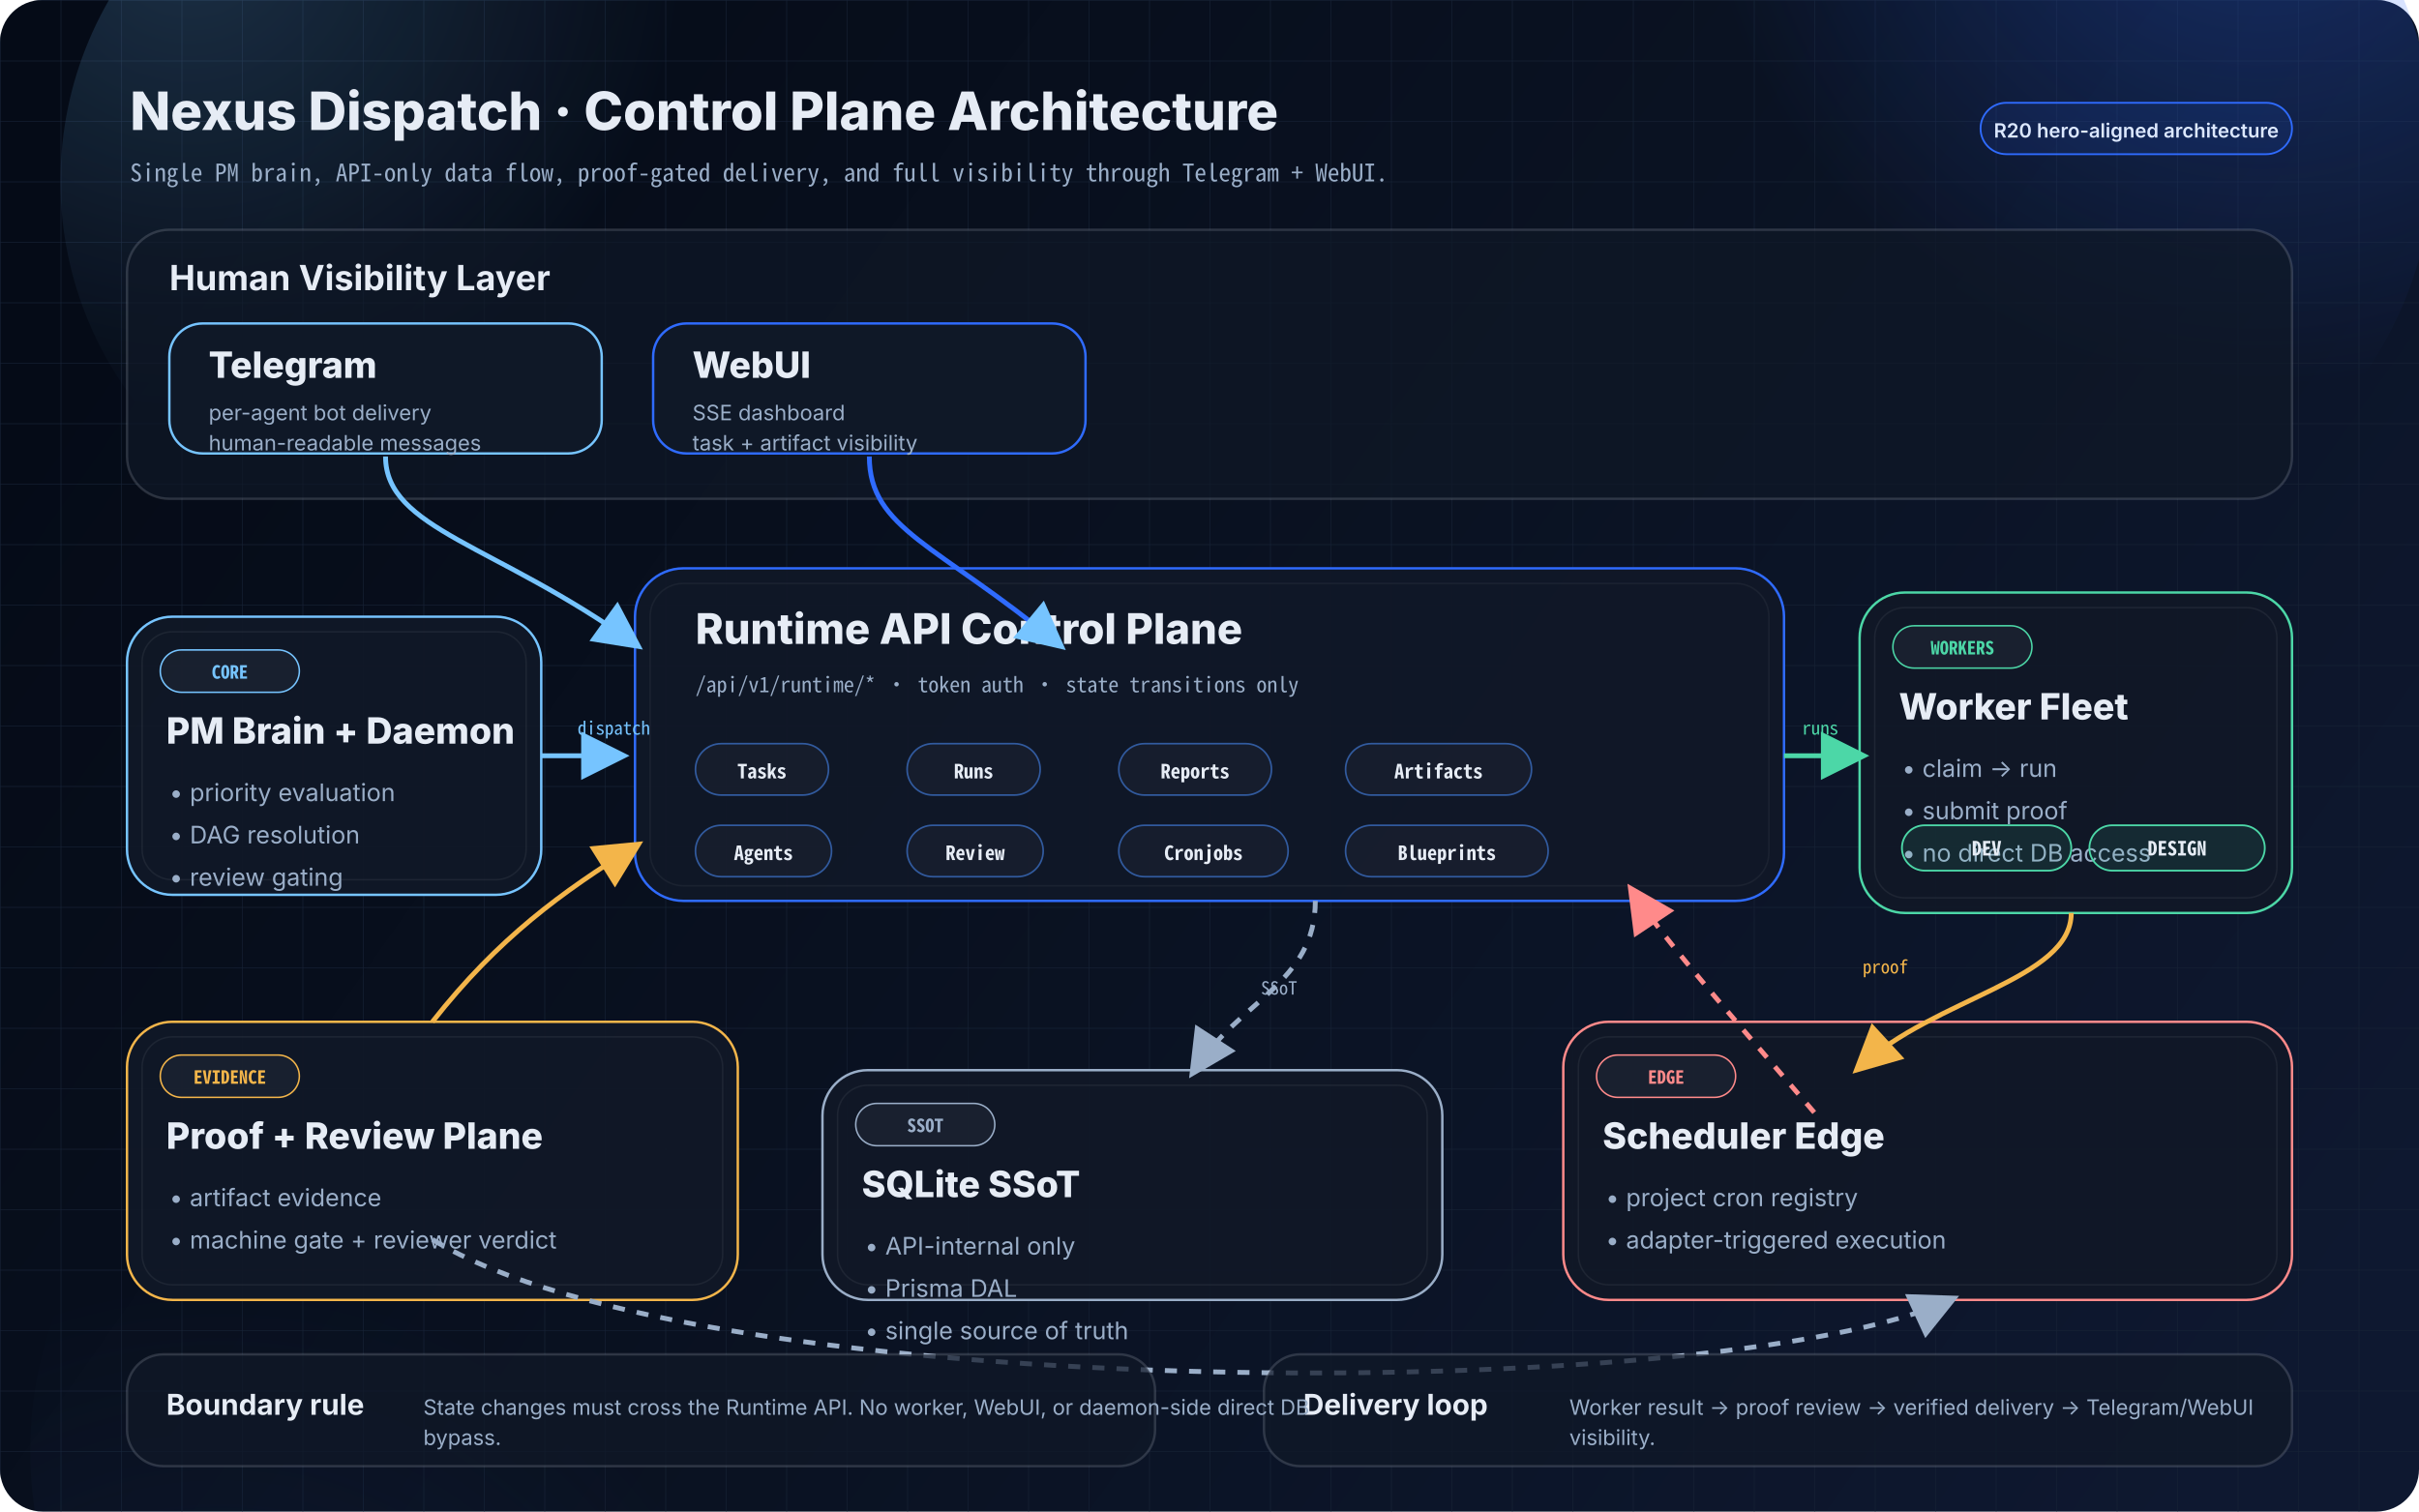
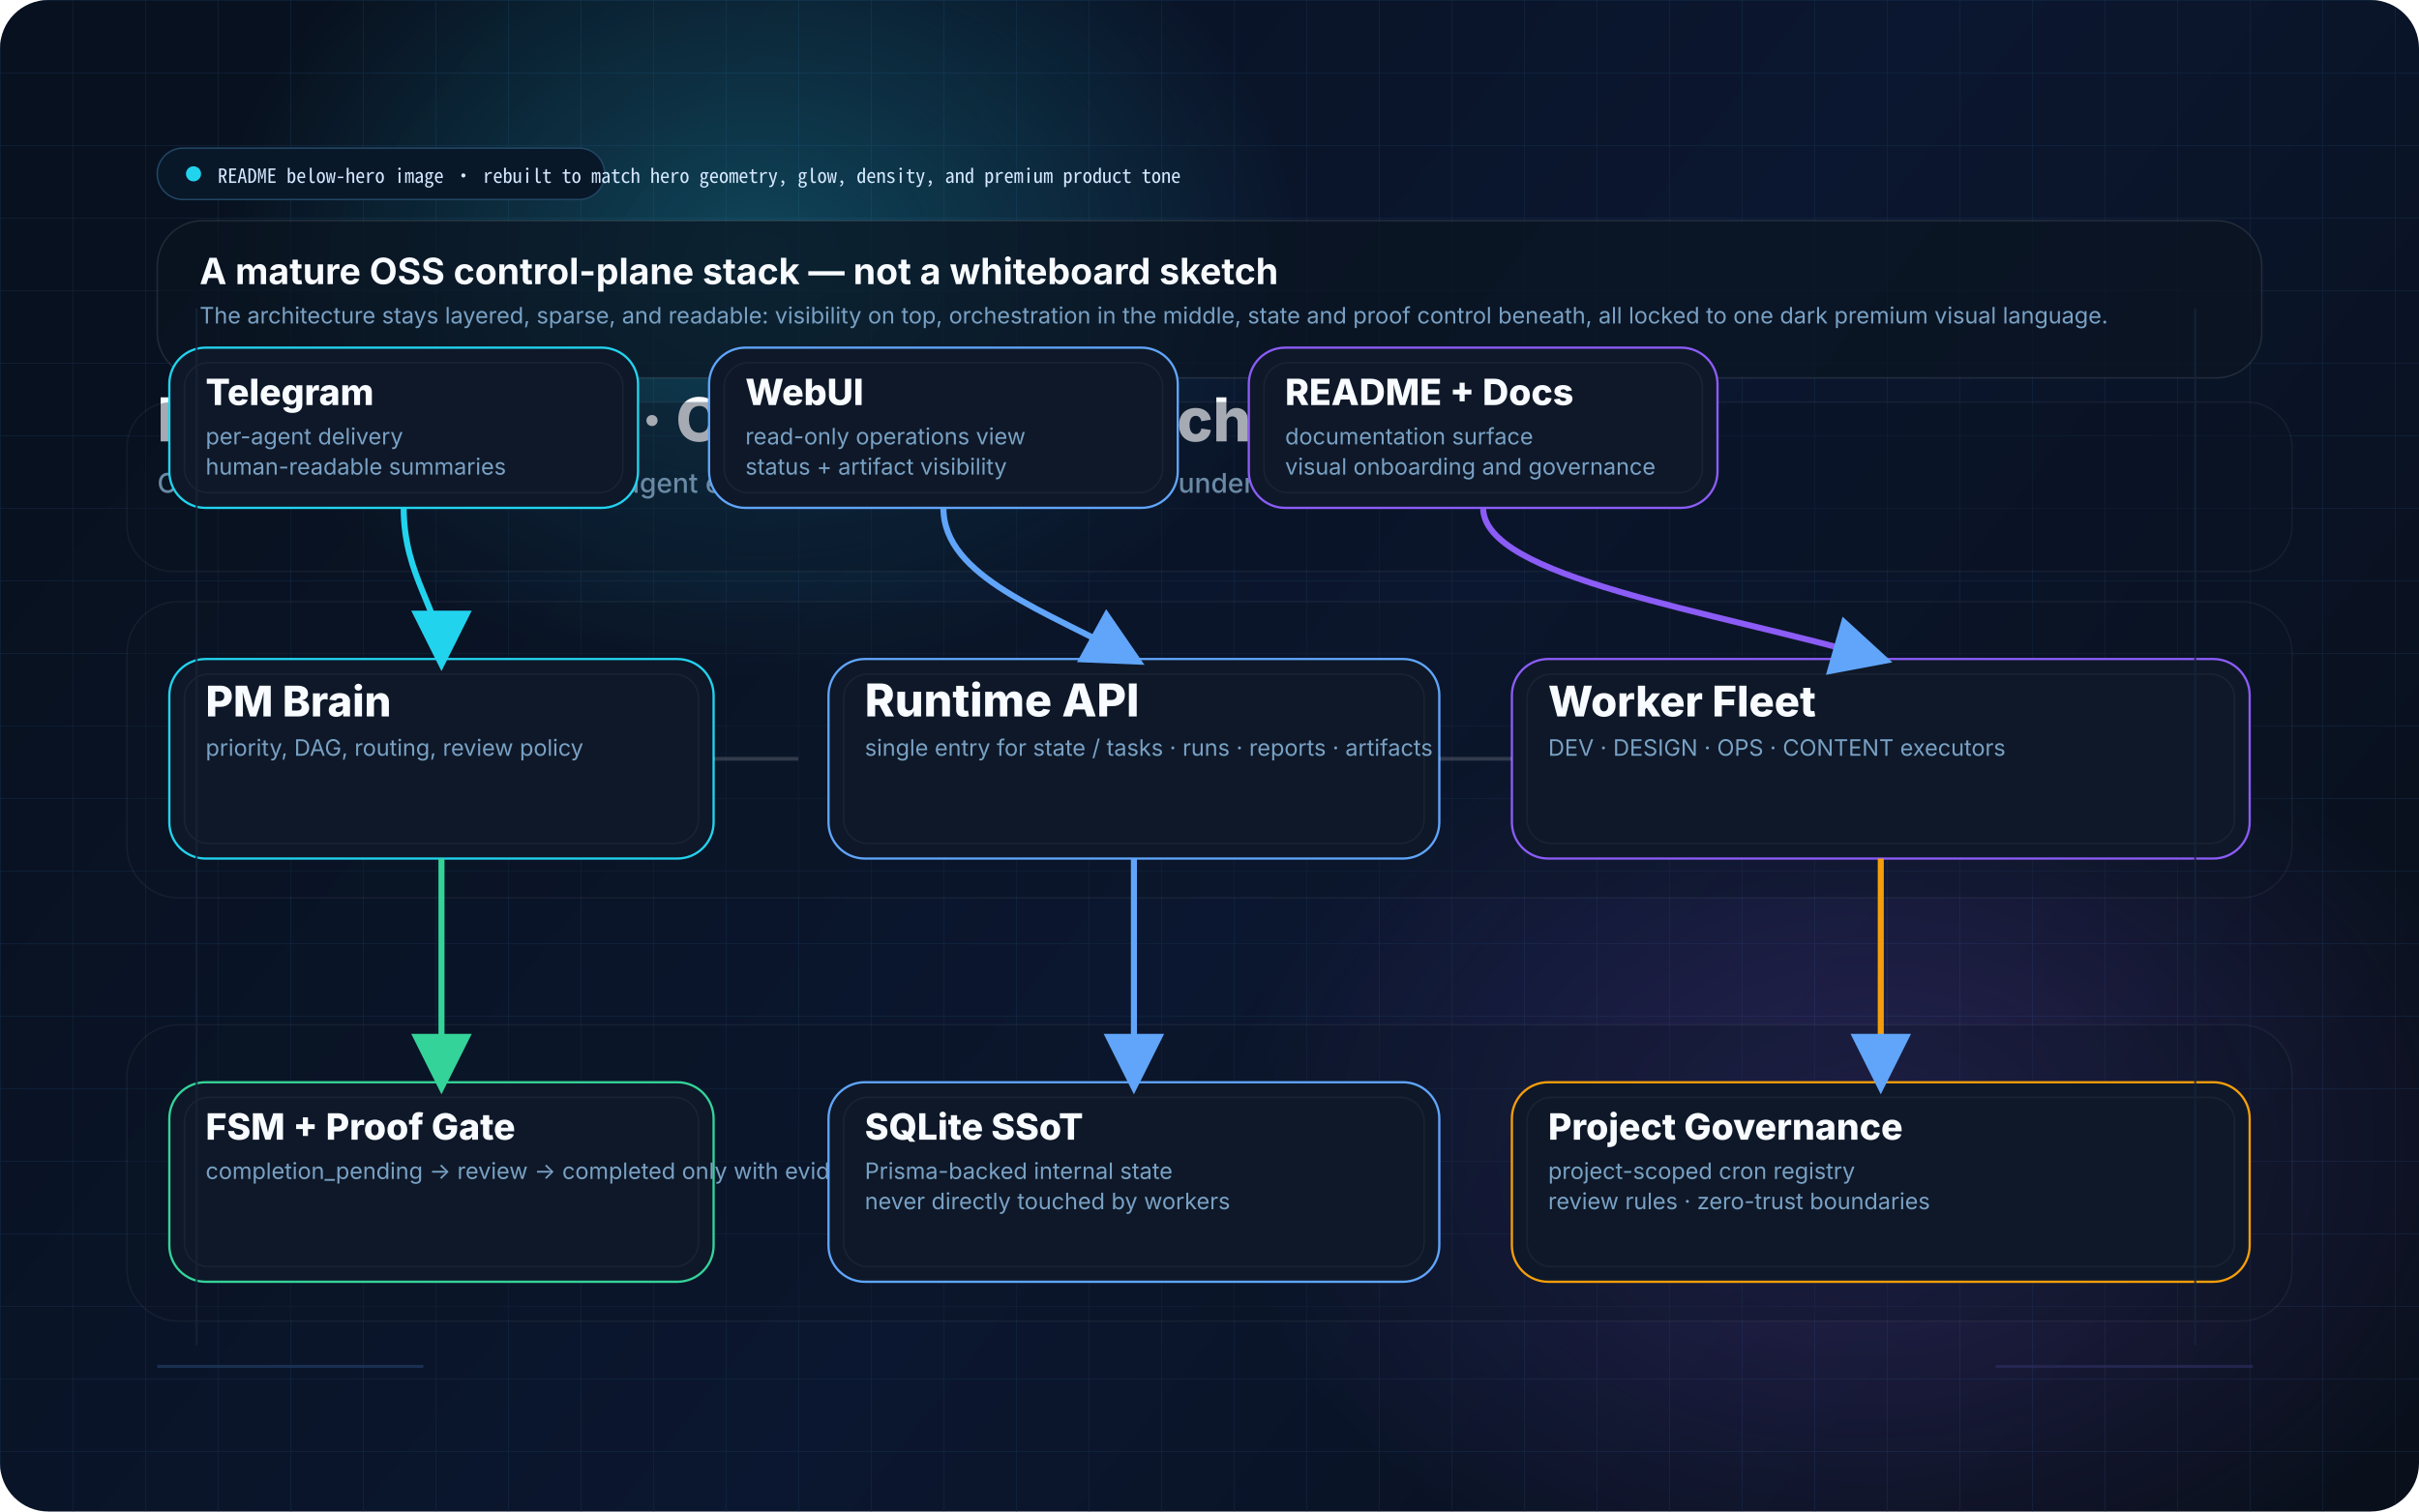
<svg xmlns="http://www.w3.org/2000/svg" width="1600" height="1000" viewBox="0 0 1600 1000" fill="none">
  <defs>
-     <linearGradient id="bgGrad" x1="180" y1="40" x2="1480" y2="960" gradientUnits="userSpaceOnUse">
-       <stop stop-color="#050B17" />
-       <stop offset="0.5" stop-color="#0A1222" />
-       <stop offset="1" stop-color="#0E1830" />
+     <linearGradient id="bg" x1="220" y1="40" x2="1380" y2="960" gradientUnits="userSpaceOnUse">
+       <stop stop-color="#08111F" />
+       <stop offset="0.55" stop-color="#0B1730" />
+       <stop offset="1" stop-color="#09101C" />
    </linearGradient>
-     <radialGradient id="glowBlue" cx="78%" cy="8%" r="72%">
-       <stop offset="0%" stop-color="rgba(47,107,255,0.32)" />
-       <stop offset="100%" stop-color="rgba(47,107,255,0)" />
+     <radialGradient id="glowCyan" cx="0" cy="0" r="1" gradientUnits="userSpaceOnUse" gradientTransform="translate(500 170) rotate(90) scale(280 360)">
+       <stop stop-color="#22D3EE" stop-opacity="0.26" />
+       <stop offset="1" stop-color="#22D3EE" stop-opacity="0" />
    </radialGradient>
-     <radialGradient id="glowCyan" cx="18%" cy="16%" r="68%">
-       <stop offset="0%" stop-color="rgba(118,196,255,0.20)" />
-       <stop offset="100%" stop-color="rgba(118,196,255,0)" />
+     <radialGradient id="glowViolet" cx="0" cy="0" r="1" gradientUnits="userSpaceOnUse" gradientTransform="translate(1240 760) rotate(90) scale(320 430)">
+       <stop stop-color="#8B5CF6" stop-opacity="0.22" />
+       <stop offset="1" stop-color="#8B5CF6" stop-opacity="0" />
    </radialGradient>
-     <radialGradient id="glowBottom" cx="24%" cy="100%" r="72%">
-       <stop offset="0%" stop-color="rgba(49,90,158,0.15)" />
-       <stop offset="100%" stop-color="rgba(49,90,158,0)" />
-     </radialGradient>
-     <pattern id="grid" width="40" height="40" patternUnits="userSpaceOnUse">
-       <path d="M 40 0 L 0 0 0 40" fill="none" stroke="#162235" stroke-width="0.8" />
+     <pattern id="grid" width="48" height="48" patternUnits="userSpaceOnUse">
+       <path d="M48 0H0V48" stroke="#17304D" stroke-width="1" stroke-opacity="0.55" />
    </pattern>
-     <filter id="softGlow" x="-50%" y="-50%" width="200%" height="200%">
-       <feGaussianBlur stdDeviation="18" result="blur" />
-       <feMerge>
-         <feMergeNode in="blur" />
-         <feMergeNode in="SourceGraphic" />
-       </feMerge>
-     </filter>
+     <marker id="arrowCyan" markerWidth="10" markerHeight="10" refX="8" refY="5" orient="auto">
+       <path d="M0 0L10 5L0 10Z" fill="#22D3EE" />
+     </marker>
    <marker id="arrowBlue" markerWidth="10" markerHeight="10" refX="8" refY="5" orient="auto">
-       <path d="M0 0L10 5L0 10Z" fill="#76C4FF" />
+       <path d="M0 0L10 5L0 10Z" fill="#60A5FA" />
    </marker>
    <marker id="arrowGreen" markerWidth="10" markerHeight="10" refX="8" refY="5" orient="auto">
-       <path d="M0 0L10 5L0 10Z" fill="#4CD7A7" />
-     </marker>
-     <marker id="arrowAmber" markerWidth="10" markerHeight="10" refX="8" refY="5" orient="auto">
-       <path d="M0 0L10 5L0 10Z" fill="#F3B54A" />
-     </marker>
-     <marker id="arrowRose" markerWidth="10" markerHeight="10" refX="8" refY="5" orient="auto">
-       <path d="M0 0L10 5L0 10Z" fill="#FF8A8A" />
-     </marker>
-     <marker id="arrowSlate" markerWidth="10" markerHeight="10" refX="8" refY="5" orient="auto">
-       <path d="M0 0L10 5L0 10Z" fill="#9AAEC8" />
+       <path d="M0 0L10 5L0 10Z" fill="#34D399" />
    </marker>
  </defs>
-   <rect width="1600" height="1000" rx="28" fill="url(#bgGrad)" />
-   <rect width="1600" height="1000" rx="28" fill="url(#grid)" />
-   <circle cx="1350" cy="100" r="260" fill="url(#glowBlue)" />
-   <circle cx="280" cy="120" r="240" fill="url(#glowCyan)" />
-   <circle cx="280" cy="960" r="260" fill="url(#glowBottom)" />
-   <text x="86" y="86" fill="#E6ECF5" font-size="35" font-weight="800" font-family="'Inter','Noto Sans CJK SC','Noto Sans CJK TC','Microsoft YaHei','PingFang SC','PingFang TC','DejaVu Sans',sans-serif" text-anchor="start">Nexus Dispatch · Control Plane Architecture</text>
-   <text x="86" y="120" fill="#9AAEC8" font-size="16" font-weight="400" font-family="'JetBrains Mono','Noto Sans Mono CJK SC','Noto Sans Mono CJK TC','DejaVu Sans Mono',monospace" text-anchor="start">Single PM brain, API-only data flow, proof-gated delivery, and full visibility through Telegram + WebUI.</text>
-   <rect x="1310" y="68" width="206" height="34" rx="17" fill="rgba(47,107,255,0.10)" stroke="#2F6BFF" stroke-width="1.2" />
-   <text x="1413" y="91" fill="#DCE8FF" font-size="13" font-weight="600" font-family="'Inter','Noto Sans CJK SC','Noto Sans CJK TC','Microsoft YaHei','PingFang SC','PingFang TC','DejaVu Sans',sans-serif" text-anchor="middle">R20 hero-aligned architecture</text>
-   <rect x="84" y="152" width="1432" height="178" rx="28" fill="rgba(16,24,39,0.68)" stroke="rgba(230,236,245,0.16)" stroke-width="1.6" />
-   <text x="112" y="192" fill="#E6ECF5" font-size="23" font-weight="700" font-family="'Inter','Noto Sans CJK SC','Noto Sans CJK TC','Microsoft YaHei','PingFang SC','PingFang TC','DejaVu Sans',sans-serif" text-anchor="start">Human Visibility Layer</text>
-   <rect x="112" y="214" width="286" height="86" rx="22" fill="rgba(16,24,39,0.92)" stroke="#76C4FF" stroke-width="1.6" />
-   <text x="138" y="250" fill="#E6ECF5" font-size="24" font-weight="800" font-family="'Inter','Noto Sans CJK SC','Noto Sans CJK TC','Microsoft YaHei','PingFang SC','PingFang TC','DejaVu Sans',sans-serif" text-anchor="start">Telegram</text>
-   <rect x="432" y="214" width="286" height="86" rx="22" fill="rgba(16,24,39,0.92)" stroke="#2F6BFF" stroke-width="1.6" />
-   <text x="458" y="250" fill="#E6ECF5" font-size="24" font-weight="800" font-family="'Inter','Noto Sans CJK SC','Noto Sans CJK TC','Microsoft YaHei','PingFang SC','PingFang TC','DejaVu Sans',sans-serif" text-anchor="start">WebUI</text>
-   <text x="138" y="278" fill="#9AAEC8" font-size="14" font-weight="400" font-family="'Inter','Noto Sans CJK SC','Noto Sans CJK TC','Microsoft YaHei','PingFang SC','PingFang TC','DejaVu Sans',sans-serif" text-anchor="start">
-     <tspan x="138" dy="0">per-agent bot delivery</tspan>
-     <tspan x="138" dy="20">human-readable messages</tspan>
+   <rect width="1600" height="1000" rx="32" fill="url(#bg)" />
+   <rect width="1600" height="1000" rx="32" fill="url(#grid)" />
+   <rect width="1600" height="1000" rx="32" fill="url(#glowCyan)" />
+   <rect width="1600" height="1000" rx="32" fill="url(#glowViolet)" />
+   <g>
+     <rect x="104" y="98" width="296" height="34" rx="17" fill="#081829" stroke="#214563" />
+     <circle cx="128" cy="115" r="5" fill="#22D3EE" />
+     <text x="144" y="121" fill="#D5E8FF" font-size="13" font-family="JetBrains Mono,Noto Sans Mono CJK SC,Noto Sans Mono CJK TC,DejaVu Sans Mono,monospace">README below-hero image · rebuilt to match hero geometry, glow, density, and premium product tone</text>
+   </g>
+   <g>
+     <rect x="104" y="146" width="1392" height="104" rx="30" fill="rgba(10,20,34,0.70)" stroke="rgba(255,255,255,0.10)" />
+     <text x="132" y="188" fill="#F8FBFF" font-size="24" font-weight="700" font-family="Inter,Noto Sans CJK SC,Noto Sans CJK TC,Microsoft YaHei,PingFang SC,PingFang TC,Heiti TC,Arial Unicode MS,DejaVu Sans,sans-serif">A mature OSS control-plane stack — not a whiteboard sketch</text>
+     <text x="132" y="214" fill="#79A1C4" font-size="15" font-weight="400" font-family="Inter,Noto Sans CJK SC,Noto Sans CJK TC,Microsoft YaHei,PingFang SC,PingFang TC,Heiti TC,Arial Unicode MS,DejaVu Sans,sans-serif">
+       <tspan x="132" dy="0">The architecture stays layered, sparse, and readable: visibility on top, orchestration in the middle, state and proof control beneath, all locked to one dark premium visual language.</tspan>
+     </text>
+   </g>
+   <text x="104" y="292" fill="#F8FBFF" font-size="40" font-weight="800" font-family="Inter,Noto Sans CJK SC,Noto Sans CJK TC,Microsoft YaHei,PingFang SC,PingFang TC,Heiti TC,Arial Unicode MS,DejaVu Sans,sans-serif">Nexus Dispatch · Control-Plane Architecture</text>
+   <text x="104" y="326" fill="#9CC7E8" font-size="18" font-weight="500" font-family="Inter,Noto Sans CJK SC,Noto Sans CJK TC,Microsoft YaHei,PingFang SC,PingFang TC,Heiti TC,Arial Unicode MS,DejaVu Sans,sans-serif">
+     <tspan x="104" dy="0">One PM brain, API-only state, multi-agent execution, and proof-gated delivery under a single readable system surface.</tspan>
  </text>
-   <text x="458" y="278" fill="#9AAEC8" font-size="14" font-weight="400" font-family="'Inter','Noto Sans CJK SC','Noto Sans CJK TC','Microsoft YaHei','PingFang SC','PingFang TC','DejaVu Sans',sans-serif" text-anchor="start">
-     <tspan x="458" dy="0">SSE dashboard</tspan>
-     <tspan x="458" dy="20">task + artifact visibility</tspan>
-   </text>
-   <rect x="420" y="376" width="760" height="220" rx="32" fill="rgba(16,24,39,0.95)" stroke="#2F6BFF" stroke-width="1.6" />
-   <rect x="430" y="386" width="740" height="200" rx="22" fill="none" stroke="rgba(255,255,255,0.05)" />
-   <text x="460" y="426" fill="#E6ECF5" font-size="28" font-weight="800" font-family="'Inter','Noto Sans CJK SC','Noto Sans CJK TC','Microsoft YaHei','PingFang SC','PingFang TC','DejaVu Sans',sans-serif" text-anchor="start">Runtime API Control Plane</text>
-   <text x="460" y="458" fill="#9AAEC8" font-size="14" font-weight="400" font-family="'JetBrains Mono','Noto Sans Mono CJK SC','Noto Sans Mono CJK TC','DejaVu Sans Mono',monospace" text-anchor="start">/api/v1/runtime/* · token auth · state transitions only</text>
-   <rect x="460" y="492" width="88" height="34" rx="17" fill="rgba(255,255,255,0.03)" stroke="#315A9E" stroke-width="1.1" />
-   <text x="504.0" y="515" fill="#E6ECF5" font-size="13" font-weight="700" font-family="'JetBrains Mono','Noto Sans Mono CJK SC','Noto Sans Mono CJK TC','DejaVu Sans Mono',monospace" text-anchor="middle">Tasks</text>
-   <rect x="600" y="492" width="88" height="34" rx="17" fill="rgba(255,255,255,0.03)" stroke="#315A9E" stroke-width="1.1" />
-   <text x="644.0" y="515" fill="#E6ECF5" font-size="13" font-weight="700" font-family="'JetBrains Mono','Noto Sans Mono CJK SC','Noto Sans Mono CJK TC','DejaVu Sans Mono',monospace" text-anchor="middle">Runs</text>
-   <rect x="740" y="492" width="101" height="34" rx="17" fill="rgba(255,255,255,0.03)" stroke="#315A9E" stroke-width="1.1" />
-   <text x="790.5" y="515" fill="#E6ECF5" font-size="13" font-weight="700" font-family="'JetBrains Mono','Noto Sans Mono CJK SC','Noto Sans Mono CJK TC','DejaVu Sans Mono',monospace" text-anchor="middle">Reports</text>
-   <rect x="890" y="492" width="123" height="34" rx="17" fill="rgba(255,255,255,0.03)" stroke="#315A9E" stroke-width="1.1" />
-   <text x="951.5" y="515" fill="#E6ECF5" font-size="13" font-weight="700" font-family="'JetBrains Mono','Noto Sans Mono CJK SC','Noto Sans Mono CJK TC','DejaVu Sans Mono',monospace" text-anchor="middle">Artifacts</text>
-   <rect x="460" y="546" width="90" height="34" rx="17" fill="rgba(255,255,255,0.03)" stroke="#315A9E" stroke-width="1.1" />
-   <text x="505.0" y="569" fill="#E6ECF5" font-size="13" font-weight="700" font-family="'JetBrains Mono','Noto Sans Mono CJK SC','Noto Sans Mono CJK TC','DejaVu Sans Mono',monospace" text-anchor="middle">Agents</text>
-   <rect x="600" y="546" width="90" height="34" rx="17" fill="rgba(255,255,255,0.03)" stroke="#315A9E" stroke-width="1.1" />
-   <text x="645.0" y="569" fill="#E6ECF5" font-size="13" font-weight="700" font-family="'JetBrains Mono','Noto Sans Mono CJK SC','Noto Sans Mono CJK TC','DejaVu Sans Mono',monospace" text-anchor="middle">Review</text>
-   <rect x="740" y="546" width="112" height="34" rx="17" fill="rgba(255,255,255,0.03)" stroke="#315A9E" stroke-width="1.1" />
-   <text x="796.0" y="569" fill="#E6ECF5" font-size="13" font-weight="700" font-family="'JetBrains Mono','Noto Sans Mono CJK SC','Noto Sans Mono CJK TC','DejaVu Sans Mono',monospace" text-anchor="middle">Cronjobs</text>
-   <rect x="890" y="546" width="134" height="34" rx="17" fill="rgba(255,255,255,0.03)" stroke="#315A9E" stroke-width="1.1" />
-   <text x="957.0" y="569" fill="#E6ECF5" font-size="13" font-weight="700" font-family="'JetBrains Mono','Noto Sans Mono CJK SC','Noto Sans Mono CJK TC','DejaVu Sans Mono',monospace" text-anchor="middle">Blueprints</text>
-   <rect x="84" y="408" width="274" height="184" rx="30" fill="rgba(16,24,39,0.94)" stroke="#76C4FF" stroke-width="1.6" />
-   <rect x="94" y="418" width="254" height="164" rx="20" fill="none" stroke="rgba(255,255,255,0.06)" />
-   <rect x="106" y="430" width="92" height="28" rx="14" fill="rgba(255,255,255,0.04)" stroke="#76C4FF" />
-   <text x="152" y="449" fill="#76C4FF" font-size="12" font-weight="700" font-family="'JetBrains Mono','Noto Sans Mono CJK SC','Noto Sans Mono CJK TC','DejaVu Sans Mono',monospace" text-anchor="middle">CORE</text>
-   <text x="110" y="492" fill="#E6ECF5" font-size="24" font-weight="800" font-family="'Inter','Noto Sans CJK SC','Noto Sans CJK TC','Microsoft YaHei','PingFang SC','PingFang TC','DejaVu Sans',sans-serif" text-anchor="start">PM Brain + Daemon</text>
-   <text x="112" y="530" fill="#9AAEC8" font-size="16" font-weight="400" font-family="'Inter','Noto Sans CJK SC','Noto Sans CJK TC','Microsoft YaHei','PingFang SC','PingFang TC','DejaVu Sans',sans-serif" text-anchor="start">
-     <tspan x="112" dy="0">• priority evaluation</tspan>
-     <tspan x="112" dy="28">• DAG resolution</tspan>
-     <tspan x="112" dy="28">• review gating</tspan>
-   </text>
-   <rect x="1230" y="392" width="286" height="212" rx="30" fill="rgba(16,24,39,0.94)" stroke="#4CD7A7" stroke-width="1.6" />
-   <rect x="1240" y="402" width="266" height="192" rx="20" fill="none" stroke="rgba(255,255,255,0.06)" />
-   <rect x="1252" y="414" width="92" height="28" rx="14" fill="rgba(255,255,255,0.04)" stroke="#4CD7A7" />
-   <text x="1298" y="433" fill="#4CD7A7" font-size="12" font-weight="700" font-family="'JetBrains Mono','Noto Sans Mono CJK SC','Noto Sans Mono CJK TC','DejaVu Sans Mono',monospace" text-anchor="middle">WORKERS</text>
-   <text x="1256" y="476" fill="#E6ECF5" font-size="24" font-weight="800" font-family="'Inter','Noto Sans CJK SC','Noto Sans CJK TC','Microsoft YaHei','PingFang SC','PingFang TC','DejaVu Sans',sans-serif" text-anchor="start">Worker Fleet</text>
-   <text x="1258" y="514" fill="#9AAEC8" font-size="16" font-weight="400" font-family="'Inter','Noto Sans CJK SC','Noto Sans CJK TC','Microsoft YaHei','PingFang SC','PingFang TC','DejaVu Sans',sans-serif" text-anchor="start">
-     <tspan x="1258" dy="0">• claim → run</tspan>
-     <tspan x="1258" dy="28">• submit proof</tspan>
-     <tspan x="1258" dy="28">• no direct DB access</tspan>
-   </text>
-   <rect x="84" y="676" width="404" height="184" rx="30" fill="rgba(16,24,39,0.94)" stroke="#F3B54A" stroke-width="1.6" />
-   <rect x="94" y="686" width="384" height="164" rx="20" fill="none" stroke="rgba(255,255,255,0.06)" />
-   <rect x="106" y="698" width="92" height="28" rx="14" fill="rgba(255,255,255,0.04)" stroke="#F3B54A" />
-   <text x="152" y="717" fill="#F3B54A" font-size="12" font-weight="700" font-family="'JetBrains Mono','Noto Sans Mono CJK SC','Noto Sans Mono CJK TC','DejaVu Sans Mono',monospace" text-anchor="middle">EVIDENCE</text>
-   <text x="110" y="760" fill="#E6ECF5" font-size="24" font-weight="800" font-family="'Inter','Noto Sans CJK SC','Noto Sans CJK TC','Microsoft YaHei','PingFang SC','PingFang TC','DejaVu Sans',sans-serif" text-anchor="start">Proof + Review Plane</text>
-   <text x="112" y="798" fill="#9AAEC8" font-size="16" font-weight="400" font-family="'Inter','Noto Sans CJK SC','Noto Sans CJK TC','Microsoft YaHei','PingFang SC','PingFang TC','DejaVu Sans',sans-serif" text-anchor="start">
-     <tspan x="112" dy="0">• artifact evidence</tspan>
-     <tspan x="112" dy="28">• machine gate + reviewer verdict</tspan>
-   </text>
-   <rect x="544" y="708" width="410" height="152" rx="30" fill="rgba(16,24,39,0.94)" stroke="#9AAEC8" stroke-width="1.6" />
-   <rect x="554" y="718" width="390" height="132" rx="20" fill="none" stroke="rgba(255,255,255,0.06)" />
-   <rect x="566" y="730" width="92" height="28" rx="14" fill="rgba(255,255,255,0.04)" stroke="#9AAEC8" />
-   <text x="612" y="749" fill="#9AAEC8" font-size="12" font-weight="700" font-family="'JetBrains Mono','Noto Sans Mono CJK SC','Noto Sans Mono CJK TC','DejaVu Sans Mono',monospace" text-anchor="middle">SSOT</text>
-   <text x="570" y="792" fill="#E6ECF5" font-size="24" font-weight="800" font-family="'Inter','Noto Sans CJK SC','Noto Sans CJK TC','Microsoft YaHei','PingFang SC','PingFang TC','DejaVu Sans',sans-serif" text-anchor="start">SQLite SSoT</text>
-   <text x="572" y="830" fill="#9AAEC8" font-size="16" font-weight="400" font-family="'Inter','Noto Sans CJK SC','Noto Sans CJK TC','Microsoft YaHei','PingFang SC','PingFang TC','DejaVu Sans',sans-serif" text-anchor="start">
-     <tspan x="572" dy="0">• API-internal only</tspan>
-     <tspan x="572" dy="28">• Prisma DAL</tspan>
-     <tspan x="572" dy="28">• single source of truth</tspan>
-   </text>
-   <rect x="1034" y="676" width="482" height="184" rx="30" fill="rgba(16,24,39,0.94)" stroke="#FF8A8A" stroke-width="1.6" />
-   <rect x="1044" y="686" width="462" height="164" rx="20" fill="none" stroke="rgba(255,255,255,0.06)" />
-   <rect x="1056" y="698" width="92" height="28" rx="14" fill="rgba(255,255,255,0.04)" stroke="#FF8A8A" />
-   <text x="1102" y="717" fill="#FF8A8A" font-size="12" font-weight="700" font-family="'JetBrains Mono','Noto Sans Mono CJK SC','Noto Sans Mono CJK TC','DejaVu Sans Mono',monospace" text-anchor="middle">EDGE</text>
-   <text x="1060" y="760" fill="#E6ECF5" font-size="24" font-weight="800" font-family="'Inter','Noto Sans CJK SC','Noto Sans CJK TC','Microsoft YaHei','PingFang SC','PingFang TC','DejaVu Sans',sans-serif" text-anchor="start">Scheduler Edge</text>
-   <text x="1062" y="798" fill="#9AAEC8" font-size="16" font-weight="400" font-family="'Inter','Noto Sans CJK SC','Noto Sans CJK TC','Microsoft YaHei','PingFang SC','PingFang TC','DejaVu Sans',sans-serif" text-anchor="start">
-     <tspan x="1062" dy="0">• project cron registry</tspan>
-     <tspan x="1062" dy="28">• adapter-triggered execution</tspan>
-   </text>
-   <rect x="1258" y="546" width="112" height="30" rx="15" fill="rgba(76,215,167,0.10)" stroke="#4CD7A7" stroke-width="1.2" />
-   <text x="1314" y="566" fill="#E6ECF5" font-size="13" font-weight="600" font-family="'JetBrains Mono','Noto Sans Mono CJK SC','Noto Sans Mono CJK TC','DejaVu Sans Mono',monospace" text-anchor="middle">DEV</text>
-   <rect x="1382" y="546" width="116" height="30" rx="15" fill="rgba(76,215,167,0.10)" stroke="#4CD7A7" stroke-width="1.2" />
-   <text x="1440" y="566" fill="#E6ECF5" font-size="13" font-weight="600" font-family="'JetBrains Mono','Noto Sans Mono CJK SC','Noto Sans Mono CJK TC','DejaVu Sans Mono',monospace" text-anchor="middle">DESIGN</text>
-   <path d="M255 302 C255 350 328 360 420 426" fill="none" stroke="#76C4FF" stroke-width="3.2" marker-end="url(#arrowBlue)" />
-   <path d="M575 302 C575 350 620 360 700 426" fill="none" stroke="#2F6BFF" stroke-width="3.2" marker-end="url(#arrowBlue)" />
-   <path d="M358 500 L410 500" stroke="#76C4FF" stroke-width="3.2" marker-end="url(#arrowBlue)" />
-   <path d="M1180 500 L1230 500" stroke="#4CD7A7" stroke-width="3.2" marker-end="url(#arrowGreen)" />
-   <path d="M1370 604 C1370 648 1280 660 1230 706" fill="none" stroke="#F3B54A" stroke-width="3.2" marker-end="url(#arrowAmber)" />
-   <path d="M286 676 C330 620 372 590 420 560" fill="none" stroke="#F3B54A" stroke-width="3.2" marker-end="url(#arrowAmber)" />
-   <path d="M870 596 C870 650 820 662 790 708" fill="none" stroke="#9AAEC8" stroke-width="3.2" stroke-dasharray="8 8" marker-end="url(#arrowSlate)" />
-   <path d="M1200 736 C1126 650 1100 620 1080 590" fill="none" stroke="#FF8A8A" stroke-width="3.2" stroke-dasharray="8 8" marker-end="url(#arrowRose)" />
-   <path d="M286 820 C464 930 1138 930 1290 860" fill="none" stroke="#9AAEC8" stroke-width="3.2" stroke-dasharray="8 8" marker-end="url(#arrowSlate)" />
-   <text x="382" y="486" fill="#76C4FF" font-size="12" font-weight="400" font-family="'JetBrains Mono','Noto Sans Mono CJK SC','Noto Sans Mono CJK TC','DejaVu Sans Mono',monospace" text-anchor="start">dispatch</text>
-   <text x="1192" y="486" fill="#4CD7A7" font-size="12" font-weight="400" font-family="'JetBrains Mono','Noto Sans Mono CJK SC','Noto Sans Mono CJK TC','DejaVu Sans Mono',monospace" text-anchor="start">runs</text>
-   <text x="1232" y="644" fill="#F3B54A" font-size="12" font-weight="400" font-family="'JetBrains Mono','Noto Sans Mono CJK SC','Noto Sans Mono CJK TC','DejaVu Sans Mono',monospace" text-anchor="start">proof</text>
-   <text x="834" y="658" fill="#9AAEC8" font-size="12" font-weight="400" font-family="'JetBrains Mono','Noto Sans Mono CJK SC','Noto Sans Mono CJK TC','DejaVu Sans Mono',monospace" text-anchor="start">SSoT</text>
-   <rect x="84" y="896" width="680" height="74" rx="24" fill="rgba(16,24,39,0.72)" stroke="rgba(230,236,245,0.16)" stroke-width="1.6" />
-   <rect x="836" y="896" width="680" height="74" rx="24" fill="rgba(16,24,39,0.72)" stroke="rgba(230,236,245,0.16)" stroke-width="1.6" />
-   <text x="110" y="936" fill="#E6ECF5" font-size="19" font-weight="700" font-family="'Inter','Noto Sans CJK SC','Noto Sans CJK TC','Microsoft YaHei','PingFang SC','PingFang TC','DejaVu Sans',sans-serif" text-anchor="start">Boundary rule</text>
-   <text x="862" y="936" fill="#E6ECF5" font-size="19" font-weight="700" font-family="'Inter','Noto Sans CJK SC','Noto Sans CJK TC','Microsoft YaHei','PingFang SC','PingFang TC','DejaVu Sans',sans-serif" text-anchor="start">Delivery loop</text>
-   <text x="280" y="936" fill="#9AAEC8" font-size="14" font-weight="400" font-family="'Inter','Noto Sans CJK SC','Noto Sans CJK TC','Microsoft YaHei','PingFang SC','PingFang TC','DejaVu Sans',sans-serif" text-anchor="start">
-     <tspan x="280" dy="0">State changes must cross the Runtime API. No worker, WebUI, or daemon-side direct DB</tspan>
-     <tspan x="280" dy="20">bypass.</tspan>
-   </text>
-   <text x="1038" y="936" fill="#9AAEC8" font-size="14" font-weight="400" font-family="'Inter','Noto Sans CJK SC','Noto Sans CJK TC','Microsoft YaHei','PingFang SC','PingFang TC','DejaVu Sans',sans-serif" text-anchor="start">
-     <tspan x="1038" dy="0">Worker result → proof review → verified delivery → Telegram/WebUI</tspan>
-     <tspan x="1038" dy="20">visibility.</tspan>
-   </text>
+   <text x="116" y="286" fill="#9CC7E8" font-size="14" font-weight="700" font-family="JetBrains Mono,Noto Sans Mono CJK SC,Noto Sans Mono CJK TC,DejaVu Sans Mono,monospace">Visible layer</text>
+   <text x="116" y="492" fill="#9CC7E8" font-size="14" font-weight="700" font-family="JetBrains Mono,Noto Sans Mono CJK SC,Noto Sans Mono CJK TC,DejaVu Sans Mono,monospace">Orchestration layer</text>
+   <text x="116" y="772" fill="#9CC7E8" font-size="14" font-weight="700" font-family="JetBrains Mono,Noto Sans Mono CJK SC,Noto Sans Mono CJK TC,DejaVu Sans Mono,monospace">State + proof layer</text>
+   <rect x="84" y="266" width="1432" height="112" rx="30" fill="rgba(10,20,34,0.34)" stroke="rgba(255,255,255,0.05)" />
+   <rect x="84" y="398" width="1432" height="196" rx="34" fill="rgba(10,20,34,0.30)" stroke="rgba(255,255,255,0.05)" />
+   <rect x="84" y="678" width="1432" height="196" rx="34" fill="rgba(10,20,34,0.30)" stroke="rgba(255,255,255,0.05)" />
+   <g>
+     <rect x="112" y="230" width="310" height="106" rx="24" fill="#0E1828" stroke="#22D3EE" stroke-width="1.5" />
+     <rect x="122" y="240" width="290" height="86" rx="16" fill="none" stroke="rgba(255,255,255,0.05)" />
+     <text x="136" y="268" fill="#F8FBFF" font-size="24" font-weight="800" font-family="Inter,Noto Sans CJK SC,Noto Sans CJK TC,Microsoft YaHei,PingFang SC,PingFang TC,Heiti TC,Arial Unicode MS,DejaVu Sans,sans-serif">Telegram</text>
+     <text x="136" y="294" fill="#79A1C4" font-size="15" font-weight="400" font-family="Inter,Noto Sans CJK SC,Noto Sans CJK TC,Microsoft YaHei,PingFang SC,PingFang TC,Heiti TC,Arial Unicode MS,DejaVu Sans,sans-serif">
+       <tspan x="136" dy="0">per-agent delivery</tspan>
+       <tspan x="136" dy="20">human-readable summaries</tspan>
+     </text>
+   </g>
+   <g>
+     <rect x="469" y="230" width="310" height="106" rx="24" fill="#0E1828" stroke="#60A5FA" stroke-width="1.5" />
+     <rect x="479" y="240" width="290" height="86" rx="16" fill="none" stroke="rgba(255,255,255,0.05)" />
+     <text x="493" y="268" fill="#F8FBFF" font-size="24" font-weight="800" font-family="Inter,Noto Sans CJK SC,Noto Sans CJK TC,Microsoft YaHei,PingFang SC,PingFang TC,Heiti TC,Arial Unicode MS,DejaVu Sans,sans-serif">WebUI</text>
+     <text x="493" y="294" fill="#79A1C4" font-size="15" font-weight="400" font-family="Inter,Noto Sans CJK SC,Noto Sans CJK TC,Microsoft YaHei,PingFang SC,PingFang TC,Heiti TC,Arial Unicode MS,DejaVu Sans,sans-serif">
+       <tspan x="493" dy="0">read-only operations view</tspan>
+       <tspan x="493" dy="20">status + artifact visibility</tspan>
+     </text>
+   </g>
+   <g>
+     <rect x="826" y="230" width="310" height="106" rx="24" fill="#0E1828" stroke="#8B5CF6" stroke-width="1.5" />
+     <rect x="836" y="240" width="290" height="86" rx="16" fill="none" stroke="rgba(255,255,255,0.05)" />
+     <text x="850" y="268" fill="#F8FBFF" font-size="24" font-weight="800" font-family="Inter,Noto Sans CJK SC,Noto Sans CJK TC,Microsoft YaHei,PingFang SC,PingFang TC,Heiti TC,Arial Unicode MS,DejaVu Sans,sans-serif">README + Docs</text>
+     <text x="850" y="294" fill="#79A1C4" font-size="15" font-weight="400" font-family="Inter,Noto Sans CJK SC,Noto Sans CJK TC,Microsoft YaHei,PingFang SC,PingFang TC,Heiti TC,Arial Unicode MS,DejaVu Sans,sans-serif">
+       <tspan x="850" dy="0">documentation surface</tspan>
+       <tspan x="850" dy="20">visual onboarding and governance</tspan>
+     </text>
+   </g>
+   <g>
+     <rect x="112" y="436" width="360" height="132" rx="24" fill="#0E1828" stroke="#22D3EE" stroke-width="1.5" />
+     <rect x="122" y="446" width="340" height="112" rx="16" fill="none" stroke="rgba(255,255,255,0.05)" />
+     <text x="136" y="474" fill="#F8FBFF" font-size="28" font-weight="800" font-family="Inter,Noto Sans CJK SC,Noto Sans CJK TC,Microsoft YaHei,PingFang SC,PingFang TC,Heiti TC,Arial Unicode MS,DejaVu Sans,sans-serif">PM Brain</text>
+     <text x="136" y="500" fill="#79A1C4" font-size="15" font-weight="400" font-family="Inter,Noto Sans CJK SC,Noto Sans CJK TC,Microsoft YaHei,PingFang SC,PingFang TC,Heiti TC,Arial Unicode MS,DejaVu Sans,sans-serif">
+       <tspan x="136" dy="0">priority, DAG, routing, review policy</tspan>
+     </text>
+   </g>
+   <g>
+     <rect x="548" y="436" width="404" height="132" rx="24" fill="#0E1828" stroke="#60A5FA" stroke-width="1.5" />
+     <rect x="558" y="446" width="384" height="112" rx="16" fill="none" stroke="rgba(255,255,255,0.05)" />
+     <text x="572" y="474" fill="#F8FBFF" font-size="30" font-weight="800" font-family="Inter,Noto Sans CJK SC,Noto Sans CJK TC,Microsoft YaHei,PingFang SC,PingFang TC,Heiti TC,Arial Unicode MS,DejaVu Sans,sans-serif">Runtime API</text>
+     <text x="572" y="500" fill="#79A1C4" font-size="15" font-weight="400" font-family="Inter,Noto Sans CJK SC,Noto Sans CJK TC,Microsoft YaHei,PingFang SC,PingFang TC,Heiti TC,Arial Unicode MS,DejaVu Sans,sans-serif">
+       <tspan x="572" dy="0">single entry for state / tasks · runs · reports · artifacts</tspan>
+     </text>
+   </g>
+   <g>
+     <rect x="1000" y="436" width="488" height="132" rx="24" fill="#0E1828" stroke="#8B5CF6" stroke-width="1.5" />
+     <rect x="1010" y="446" width="468" height="112" rx="16" fill="none" stroke="rgba(255,255,255,0.05)" />
+     <text x="1024" y="474" fill="#F8FBFF" font-size="28" font-weight="800" font-family="Inter,Noto Sans CJK SC,Noto Sans CJK TC,Microsoft YaHei,PingFang SC,PingFang TC,Heiti TC,Arial Unicode MS,DejaVu Sans,sans-serif">Worker Fleet</text>
+     <text x="1024" y="500" fill="#79A1C4" font-size="15" font-weight="400" font-family="Inter,Noto Sans CJK SC,Noto Sans CJK TC,Microsoft YaHei,PingFang SC,PingFang TC,Heiti TC,Arial Unicode MS,DejaVu Sans,sans-serif">
+       <tspan x="1024" dy="0">DEV · DESIGN · OPS · CONTENT executors</tspan>
+     </text>
+   </g>
+   <g>
+     <rect x="112" y="716" width="360" height="132" rx="24" fill="#0E1828" stroke="#34D399" stroke-width="1.5" />
+     <rect x="122" y="726" width="340" height="112" rx="16" fill="none" stroke="rgba(255,255,255,0.05)" />
+     <text x="136" y="754" fill="#F8FBFF" font-size="24" font-weight="800" font-family="Inter,Noto Sans CJK SC,Noto Sans CJK TC,Microsoft YaHei,PingFang SC,PingFang TC,Heiti TC,Arial Unicode MS,DejaVu Sans,sans-serif">FSM + Proof Gate</text>
+     <text x="136" y="780" fill="#79A1C4" font-size="15" font-weight="400" font-family="Inter,Noto Sans CJK SC,Noto Sans CJK TC,Microsoft YaHei,PingFang SC,PingFang TC,Heiti TC,Arial Unicode MS,DejaVu Sans,sans-serif">
+       <tspan x="136" dy="0">completion_pending → review → completed only with evidence</tspan>
+     </text>
+   </g>
+   <g>
+     <rect x="548" y="716" width="404" height="132" rx="24" fill="#0E1828" stroke="#60A5FA" stroke-width="1.5" />
+     <rect x="558" y="726" width="384" height="112" rx="16" fill="none" stroke="rgba(255,255,255,0.05)" />
+     <text x="572" y="754" fill="#F8FBFF" font-size="24" font-weight="800" font-family="Inter,Noto Sans CJK SC,Noto Sans CJK TC,Microsoft YaHei,PingFang SC,PingFang TC,Heiti TC,Arial Unicode MS,DejaVu Sans,sans-serif">SQLite SSoT</text>
+     <text x="572" y="780" fill="#79A1C4" font-size="15" font-weight="400" font-family="Inter,Noto Sans CJK SC,Noto Sans CJK TC,Microsoft YaHei,PingFang SC,PingFang TC,Heiti TC,Arial Unicode MS,DejaVu Sans,sans-serif">
+       <tspan x="572" dy="0">Prisma-backed internal state</tspan>
+       <tspan x="572" dy="20">never directly touched by workers</tspan>
+     </text>
+   </g>
+   <g>
+     <rect x="1000" y="716" width="488" height="132" rx="24" fill="#0E1828" stroke="#F59E0B" stroke-width="1.5" />
+     <rect x="1010" y="726" width="468" height="112" rx="16" fill="none" stroke="rgba(255,255,255,0.05)" />
+     <text x="1024" y="754" fill="#F8FBFF" font-size="24" font-weight="800" font-family="Inter,Noto Sans CJK SC,Noto Sans CJK TC,Microsoft YaHei,PingFang SC,PingFang TC,Heiti TC,Arial Unicode MS,DejaVu Sans,sans-serif">Project Governance</text>
+     <text x="1024" y="780" fill="#79A1C4" font-size="15" font-weight="400" font-family="Inter,Noto Sans CJK SC,Noto Sans CJK TC,Microsoft YaHei,PingFang SC,PingFang TC,Heiti TC,Arial Unicode MS,DejaVu Sans,sans-serif">
+       <tspan x="1024" dy="0">project-scoped cron registry</tspan>
+       <tspan x="1024" dy="20">review rules · zero-trust boundaries</tspan>
+     </text>
+   </g>
+   <path d="M267 336 C267 382 292 404 292 436" stroke="#22D3EE" stroke-width="4" marker-end="url(#arrowCyan)" />
+   <path d="M624 336 C624 382 692 404 750 436" stroke="#60A5FA" stroke-width="4" marker-end="url(#arrowBlue)" />
+   <path d="M981 336 C981 382 1132 404 1244 436" stroke="#8B5CF6" stroke-width="4" marker-end="url(#arrowBlue)" />
+   <path d="M292 568 C292 622 292 656 292 716" stroke="#34D399" stroke-width="4" marker-end="url(#arrowGreen)" />
+   <path d="M750 568 C750 622 750 656 750 716" stroke="#60A5FA" stroke-width="4" marker-end="url(#arrowBlue)" />
+   <path d="M1244 568 C1244 622 1244 656 1244 716" stroke="#F59E0B" stroke-width="4" marker-end="url(#arrowBlue)" />
+   <path d="M472 502 H528" stroke="rgba(255,255,255,0.16)" stroke-width="2.5" />
+   <path d="M952 502 H1000" stroke="rgba(255,255,255,0.16)" stroke-width="2.5" />
+   <g opacity="0.75">
+     <path d="M1452 204V890" stroke="#14243A" stroke-width="1.5" />
+     <path d="M130 204V890" stroke="#14243A" stroke-width="1.5" />
+     <path d="M1320 904H1490" stroke="#2A2B59" stroke-width="2" />
+     <path d="M104 904H280" stroke="#1E3A5F" stroke-width="2" />
+   </g>
</svg>
